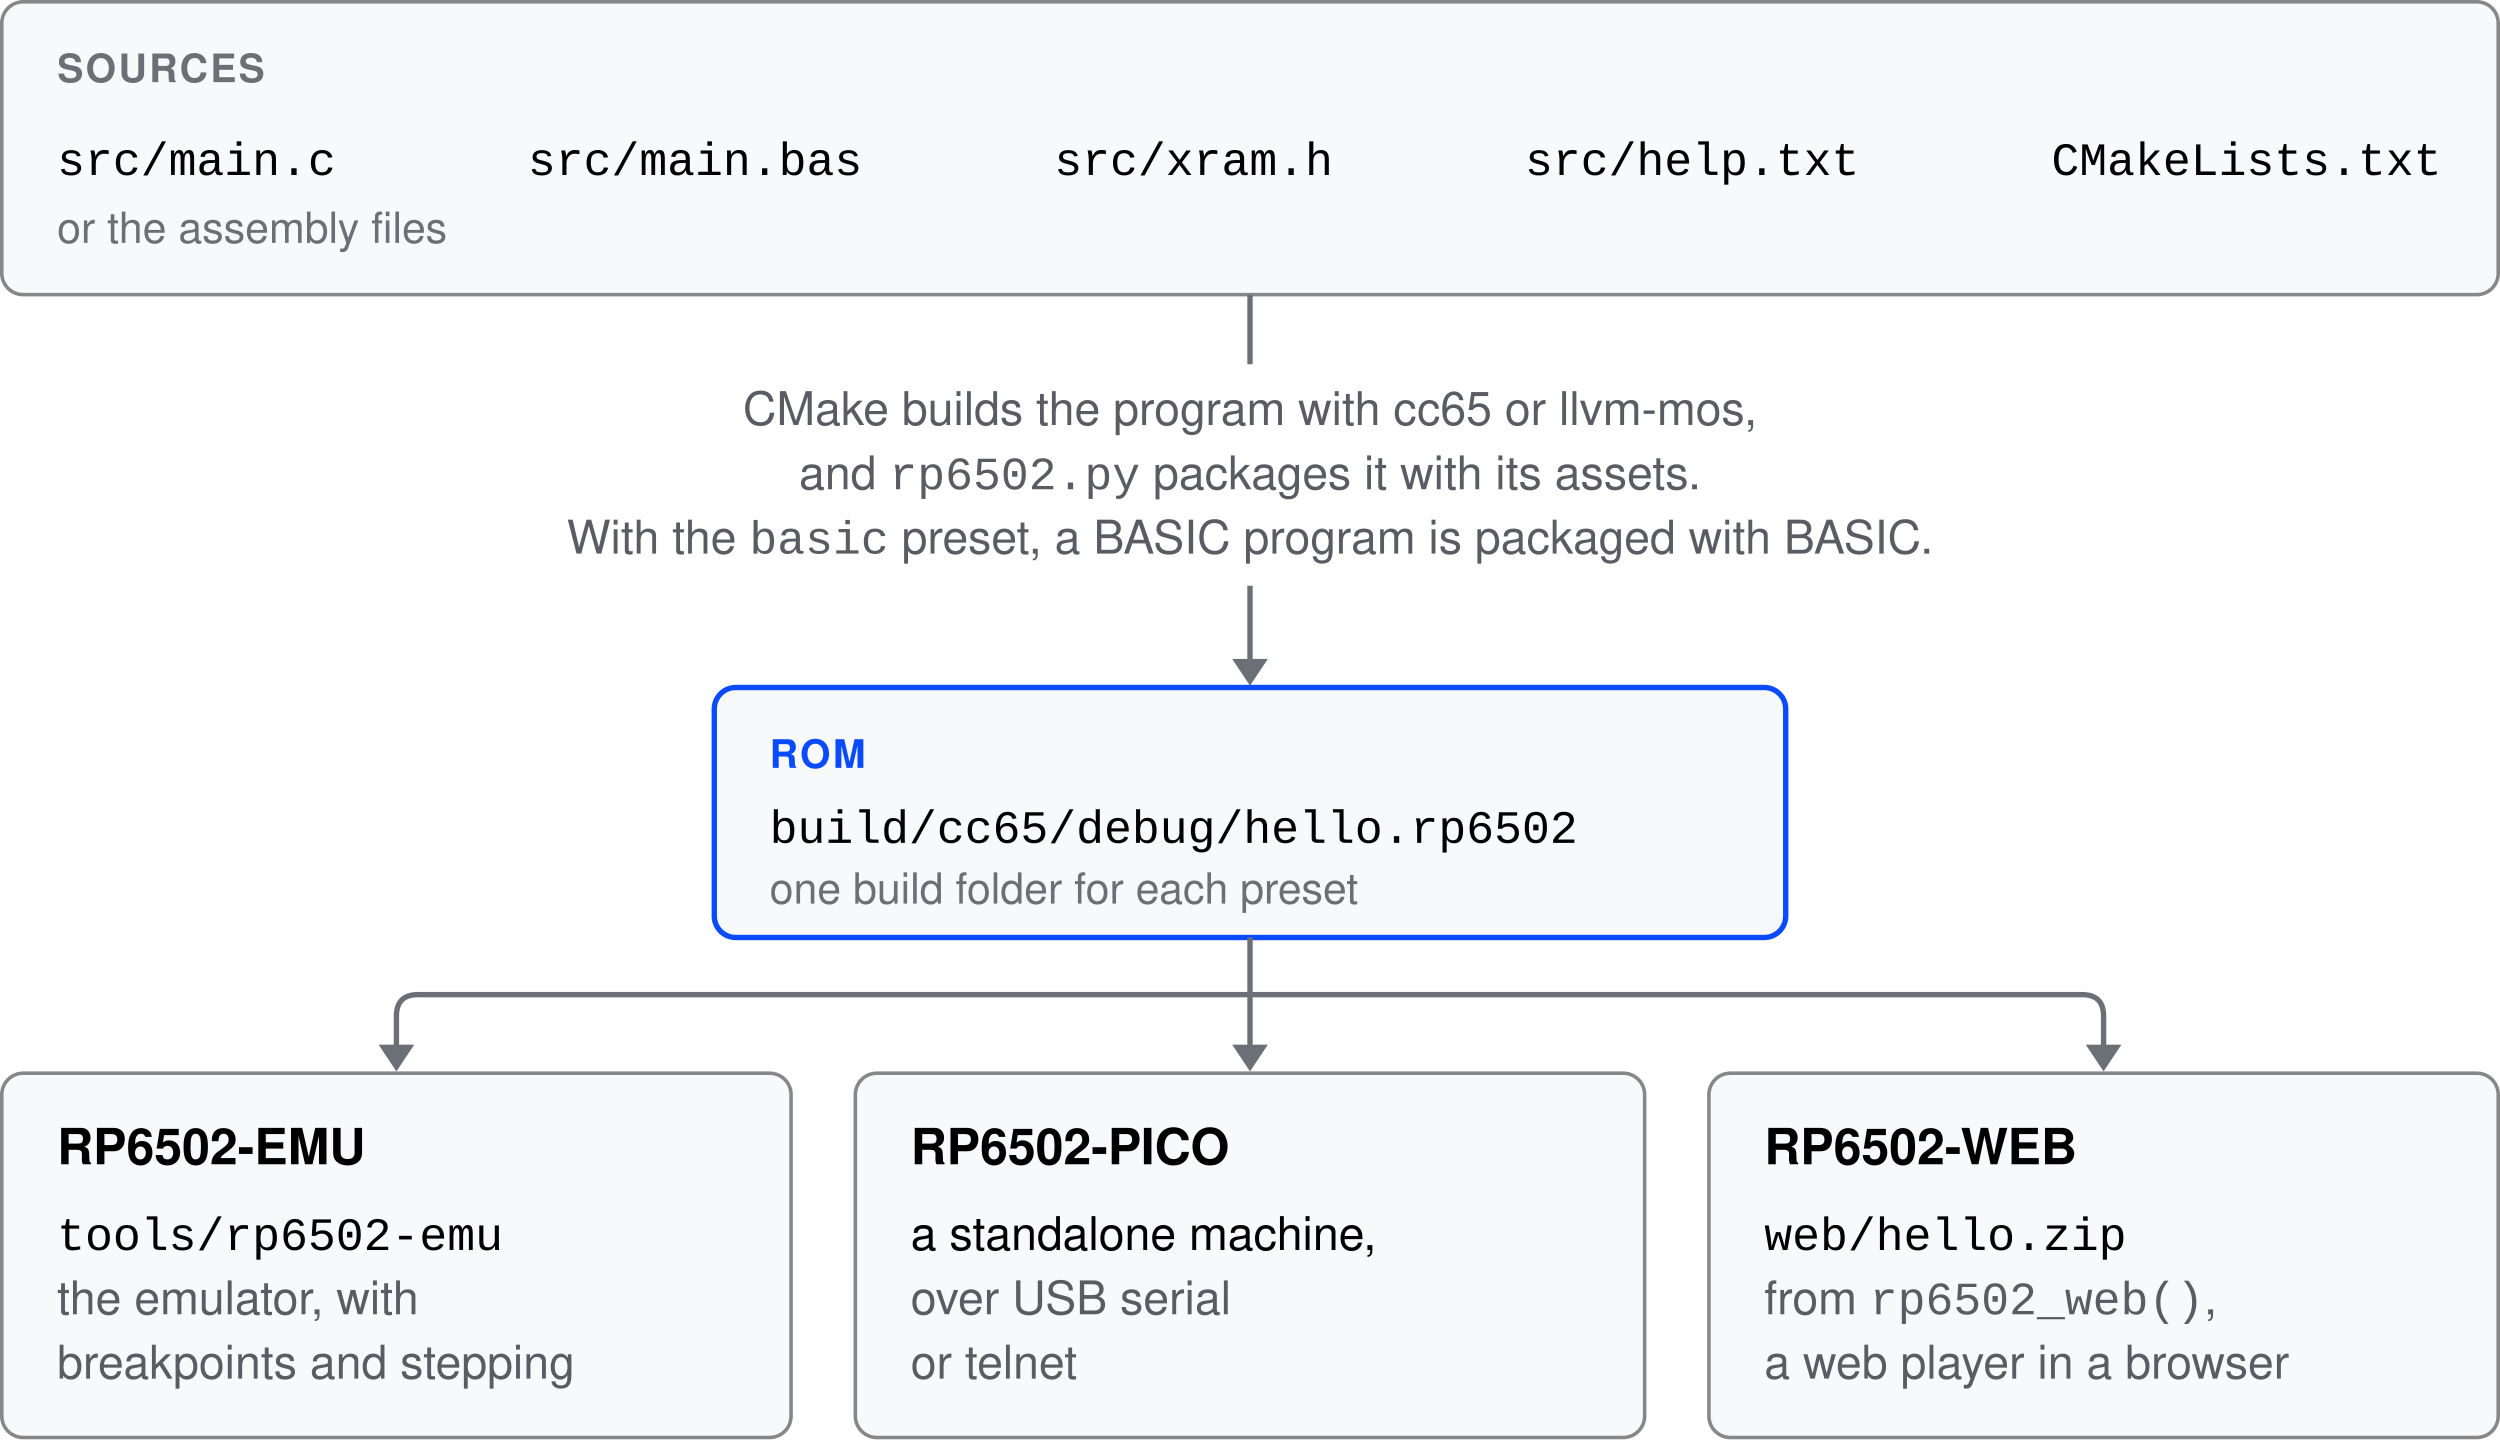
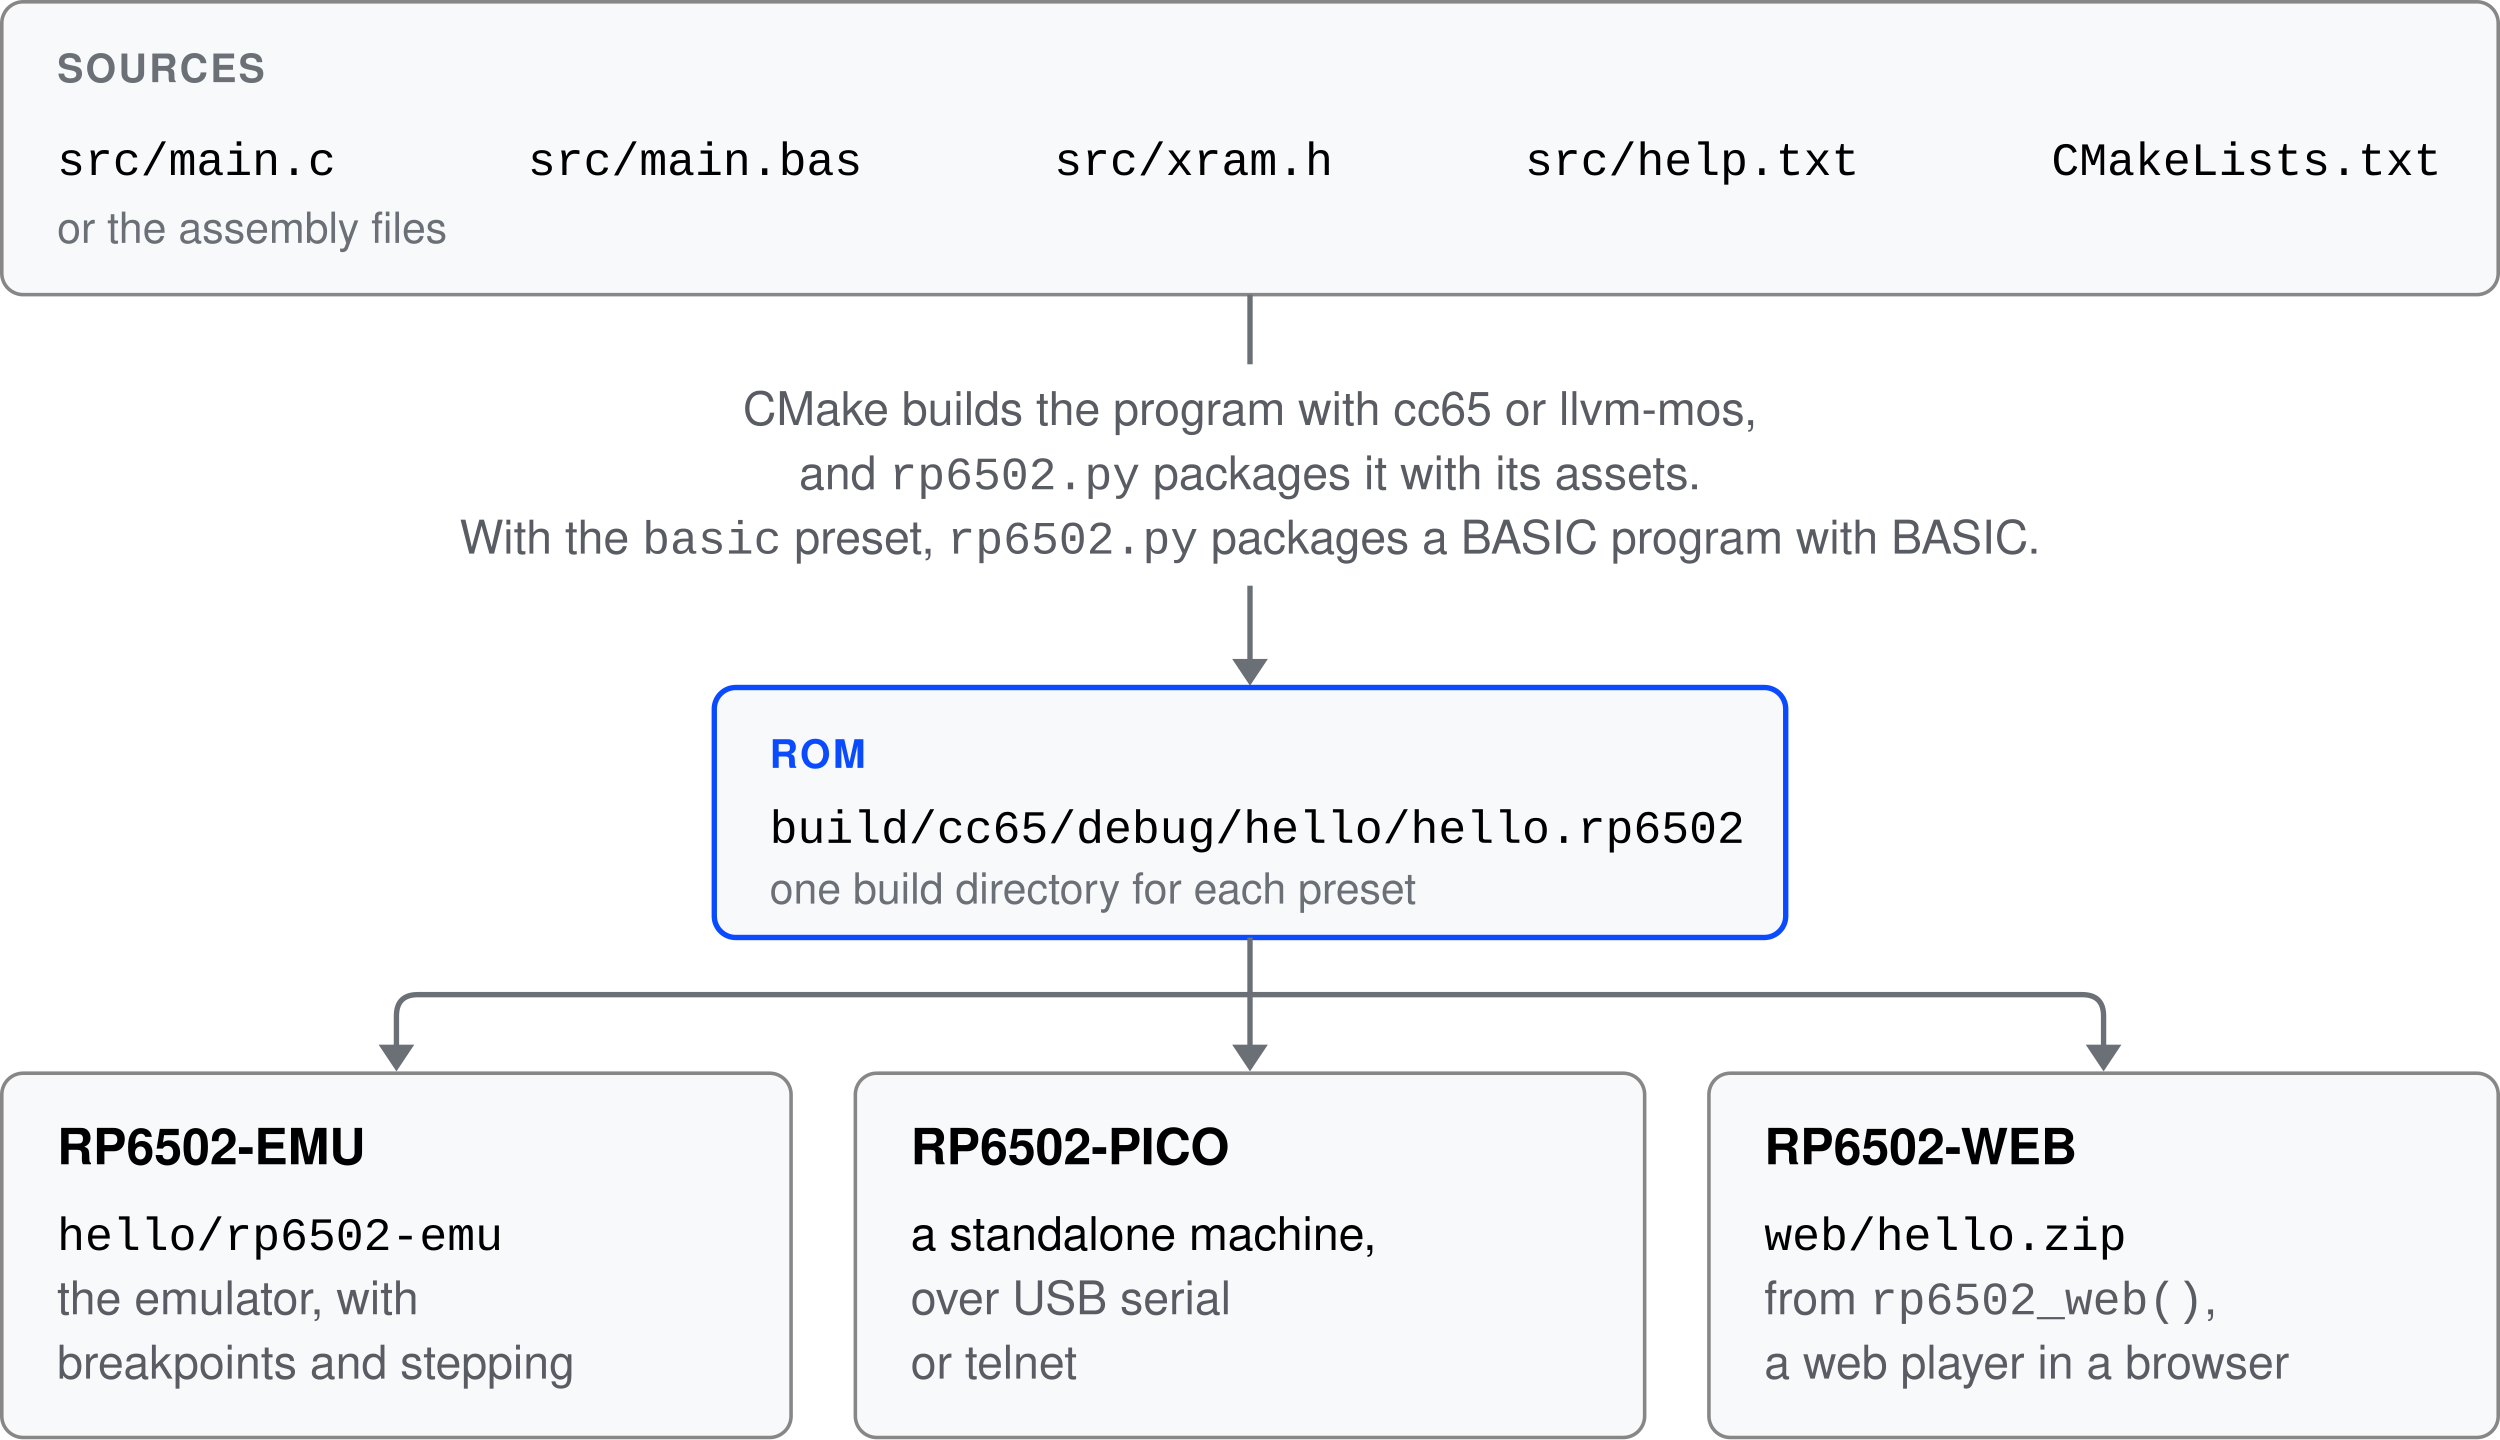
<svg xmlns="http://www.w3.org/2000/svg" width="700" height="403" viewBox="0 0 700 403" role="img" aria-labelledby="title desc">
  <style>
  text { font-family: -apple-system, BlinkMacSystemFont, 'Segoe UI', Helvetica, Arial, sans-serif; font-size: 13px; fill: #5a5c63; }
  .file, .mono { font-family: SFMono-Regular, Menlo, Consolas, Monaco, 'Liberation Mono', 'Lucida Console', monospace; }
  .file { fill: #000000; }
  .head { font-size: 11px; font-weight: 600; letter-spacing: 0.06em; fill: #6b6f76; }
  .brand { fill: #0a4bff; }
  .note { font-size: 12px; fill: #6b6f76; }
  .step { text-anchor: middle; }
  .name { font-size: 14px; font-weight: 600; fill: #000000; }
  .strong { fill: #000000; }
  .box { fill: #f8f9fb; stroke: #878787; stroke-width: 1; }
  .rom { fill: #f8f9fb; stroke: #0a4bff; stroke-width: 1.5; }
  .line { fill: none; stroke: #6b6f76; stroke-width: 1.5; }
  .tip { fill: #6b6f76; }
</style>
  <rect class="box" x="0.5" y="0.5" width="699" height="82" rx="6" />
  <text class="head" x="16" y="23">SOURCES</text>
  <text class="file" x="16" y="49">src/main.c</text>
  <text class="file" x="147.8" y="49">src/main.bas</text>
  <text class="file" x="295.2" y="49">src/xram.h</text>
  <text class="file" x="427" y="49">src/help.txt</text>
  <text class="file" x="574.4" y="49">CMakeLists.txt</text>
  <text class="note" x="16" y="68">or the assembly files</text>
  <path class="line" d="M350 82.5V102" />
  <text class="step" x="350" y="119">CMake builds the program with cc65 or llvm-mos,</text>
  <text class="step" x="350" y="137">and <tspan class="mono">rp6502.py</tspan> packages it with its assets.</text>
-   <text class="step" x="350" y="155">With the <tspan class="mono">basic</tspan> preset, a BASIC program is packaged with BASIC.</text>
+   <text class="step" x="350" y="155">With the <tspan class="mono">basic</tspan> preset, <tspan class="mono">rp6502.py</tspan> packages a BASIC program with BASIC.</text>
  <path class="line" d="M350 164V185.5" />
  <path class="tip" d="M345 184.5L350 192L355 184.5Z" />
  <rect class="rom" x="200" y="192.5" width="300" height="70" rx="6" />
  <text class="head brand" x="215.5" y="215">ROM</text>
-   <text class="file" x="215.5" y="236">build/cc65/debug/hello.rp6502</text>
-   <text class="note" x="215.5" y="253">one build folder for each preset</text>
+   <text class="file" x="215.5" y="236">build/cc65/debug/hello/hello.rp6502</text>
+   <text class="note" x="215.5" y="253">one build directory for each preset</text>
  <path class="line" d="M350 262.5V293.5" />
  <path class="line" d="M111 293.5V284.5Q111 278.5 117 278.5H583Q589 278.5 589 284.5V293.5" />
  <path class="tip" d="M106 292.5L111 300L116 292.5Z" />
  <path class="tip" d="M345 292.5L350 300L355 292.5Z" />
  <path class="tip" d="M584 292.5L589 300L594 292.5Z" />
  <rect class="box" x="0.5" y="300.5" width="221" height="102" rx="6" />
  <text class="name" x="16" y="326">RP6502-EMU</text>
-   <text class="file" x="16" y="350">tools/rp6502-emu</text>
+   <text class="file" x="16" y="350">hello/rp6502-emu</text>
  <text x="16" y="368">the emulator, with</text>
  <text x="16" y="386">breakpoints and stepping</text>
  <rect class="box" x="239.5" y="300.5" width="221" height="102" rx="6" />
  <text class="name" x="255" y="326">RP6502-PICO</text>
  <text class="strong" x="255" y="350">a standalone machine,</text>
  <text x="255" y="368">over USB serial</text>
  <text x="255" y="386">or telnet</text>
  <rect class="box" x="478.5" y="300.5" width="221" height="102" rx="6" />
  <text class="name" x="494" y="326">RP6502-WEB</text>
  <text class="file" x="494" y="350">web/hello.zip</text>
  <text x="494" y="368">from <tspan class="mono">rp6502_web()</tspan>,</text>
  <text x="494" y="386">a web player in a browser</text>
</svg>
